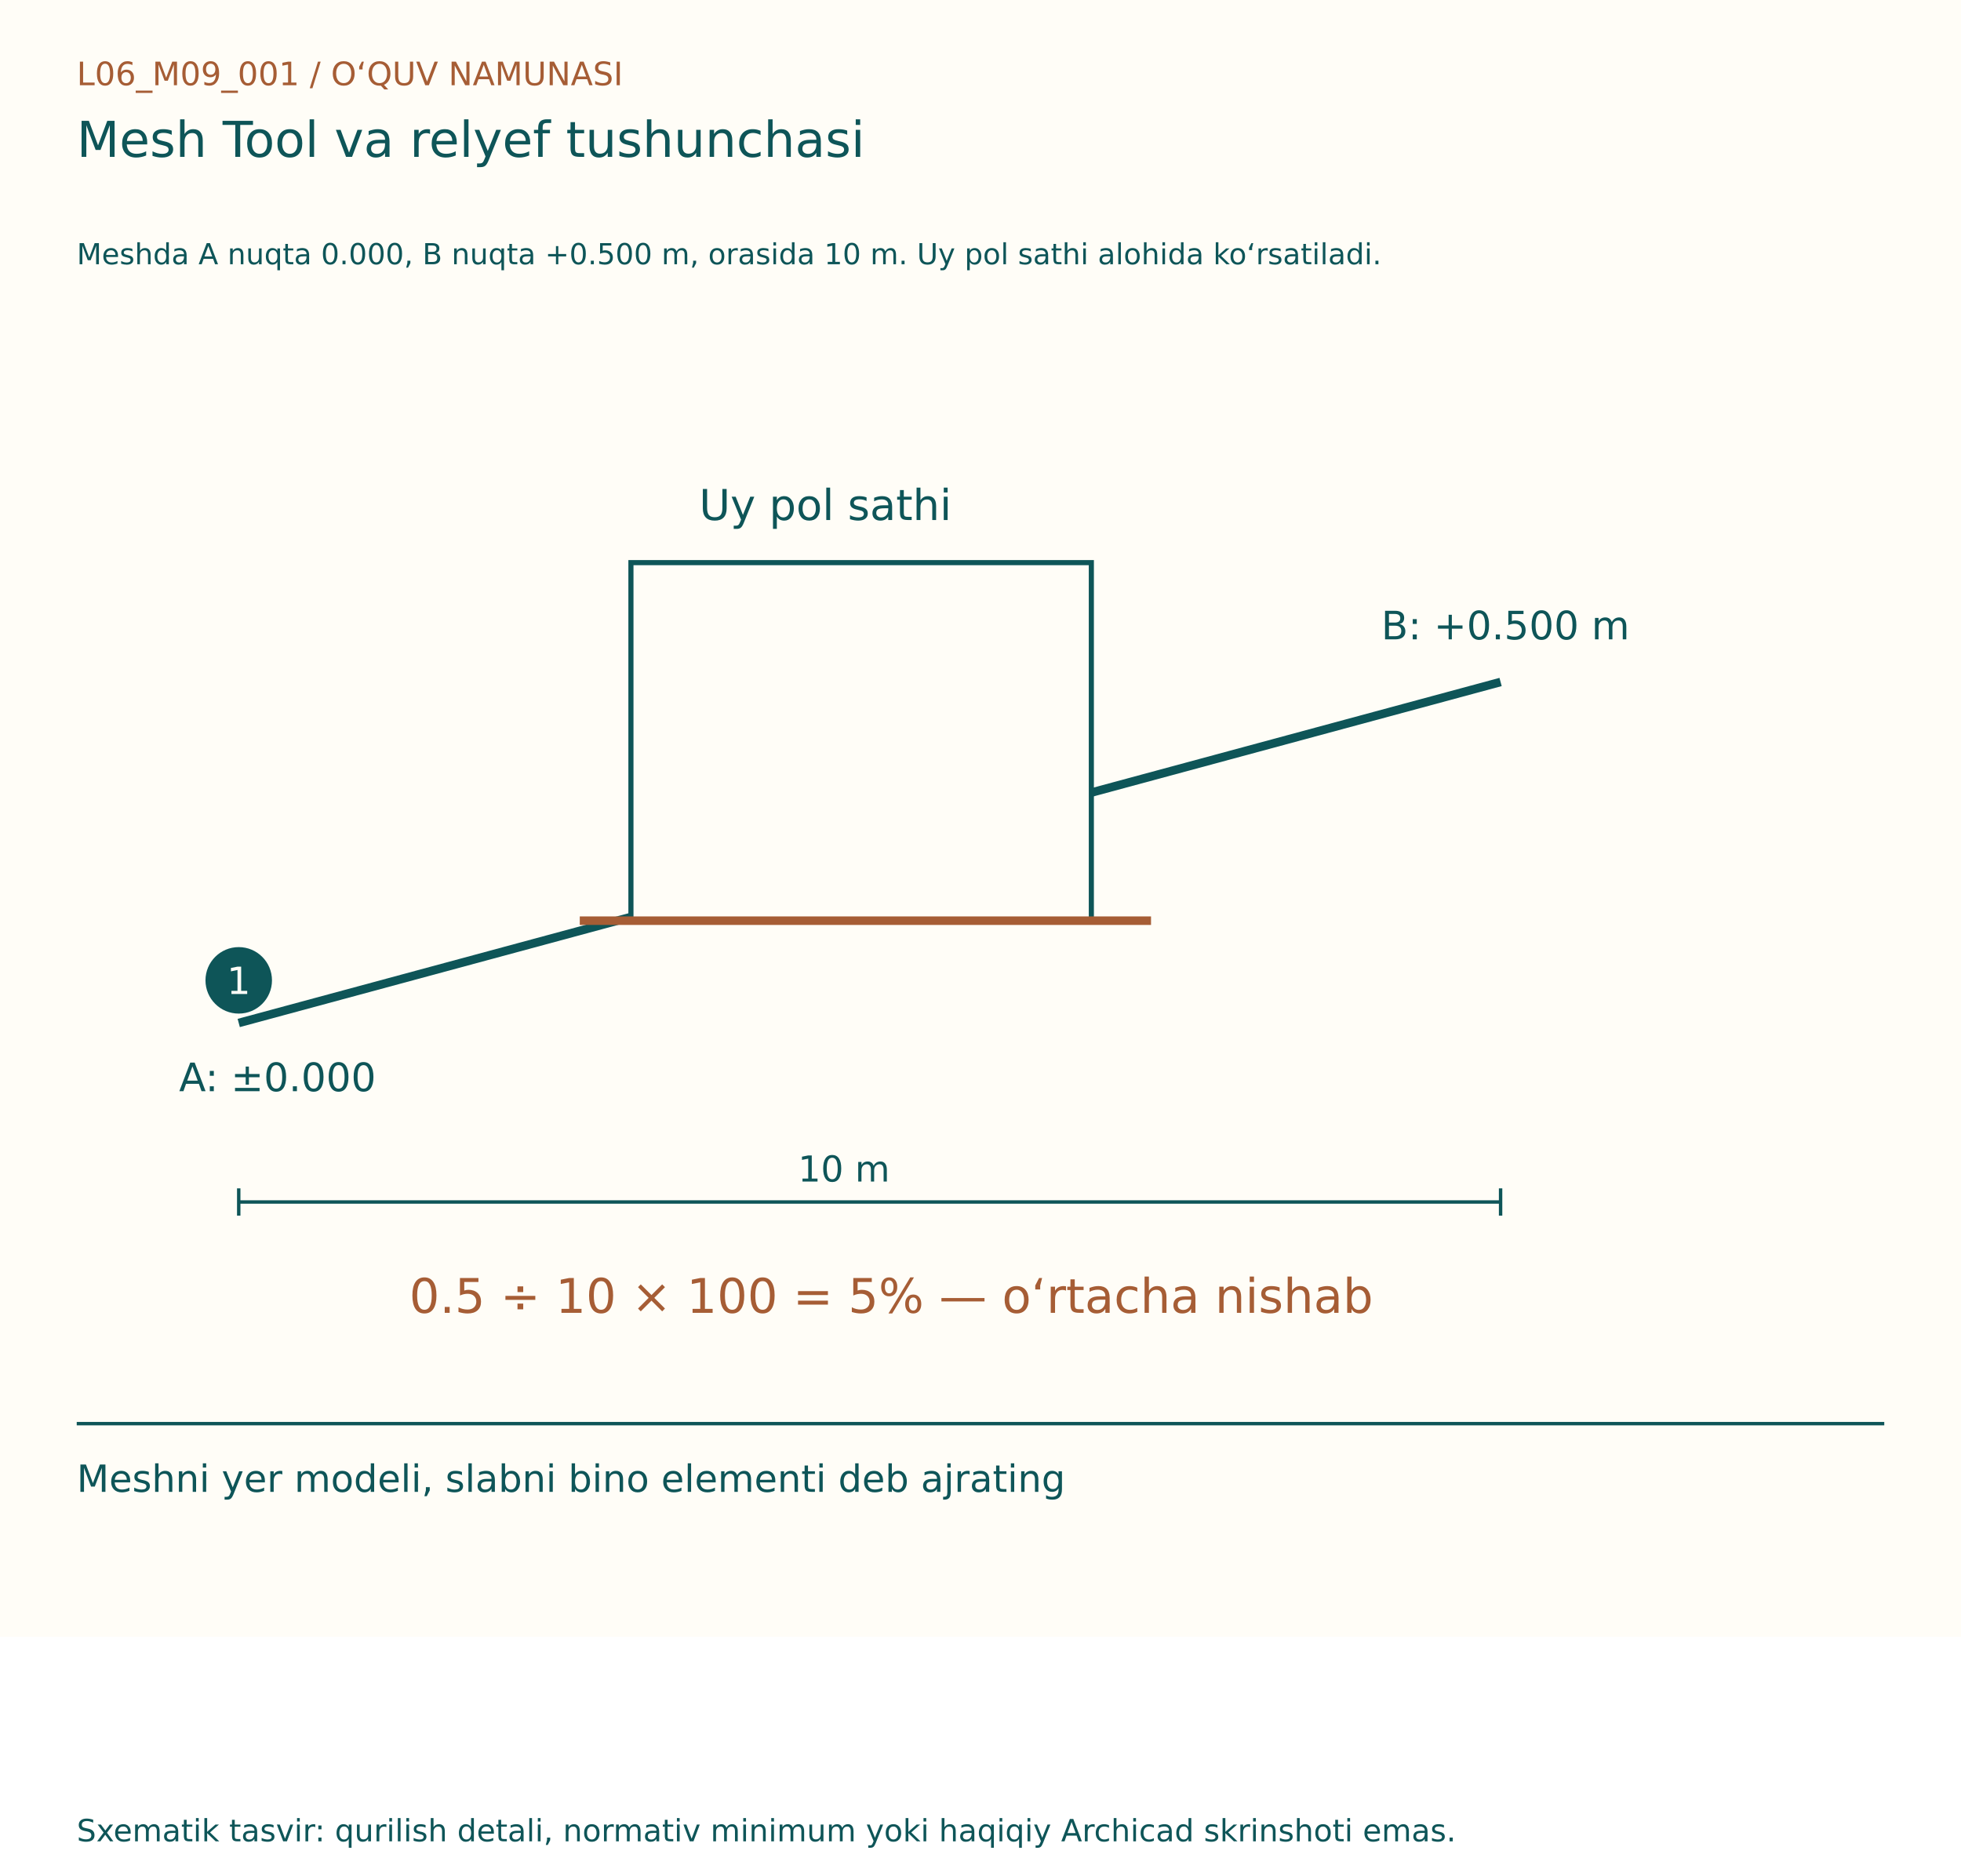
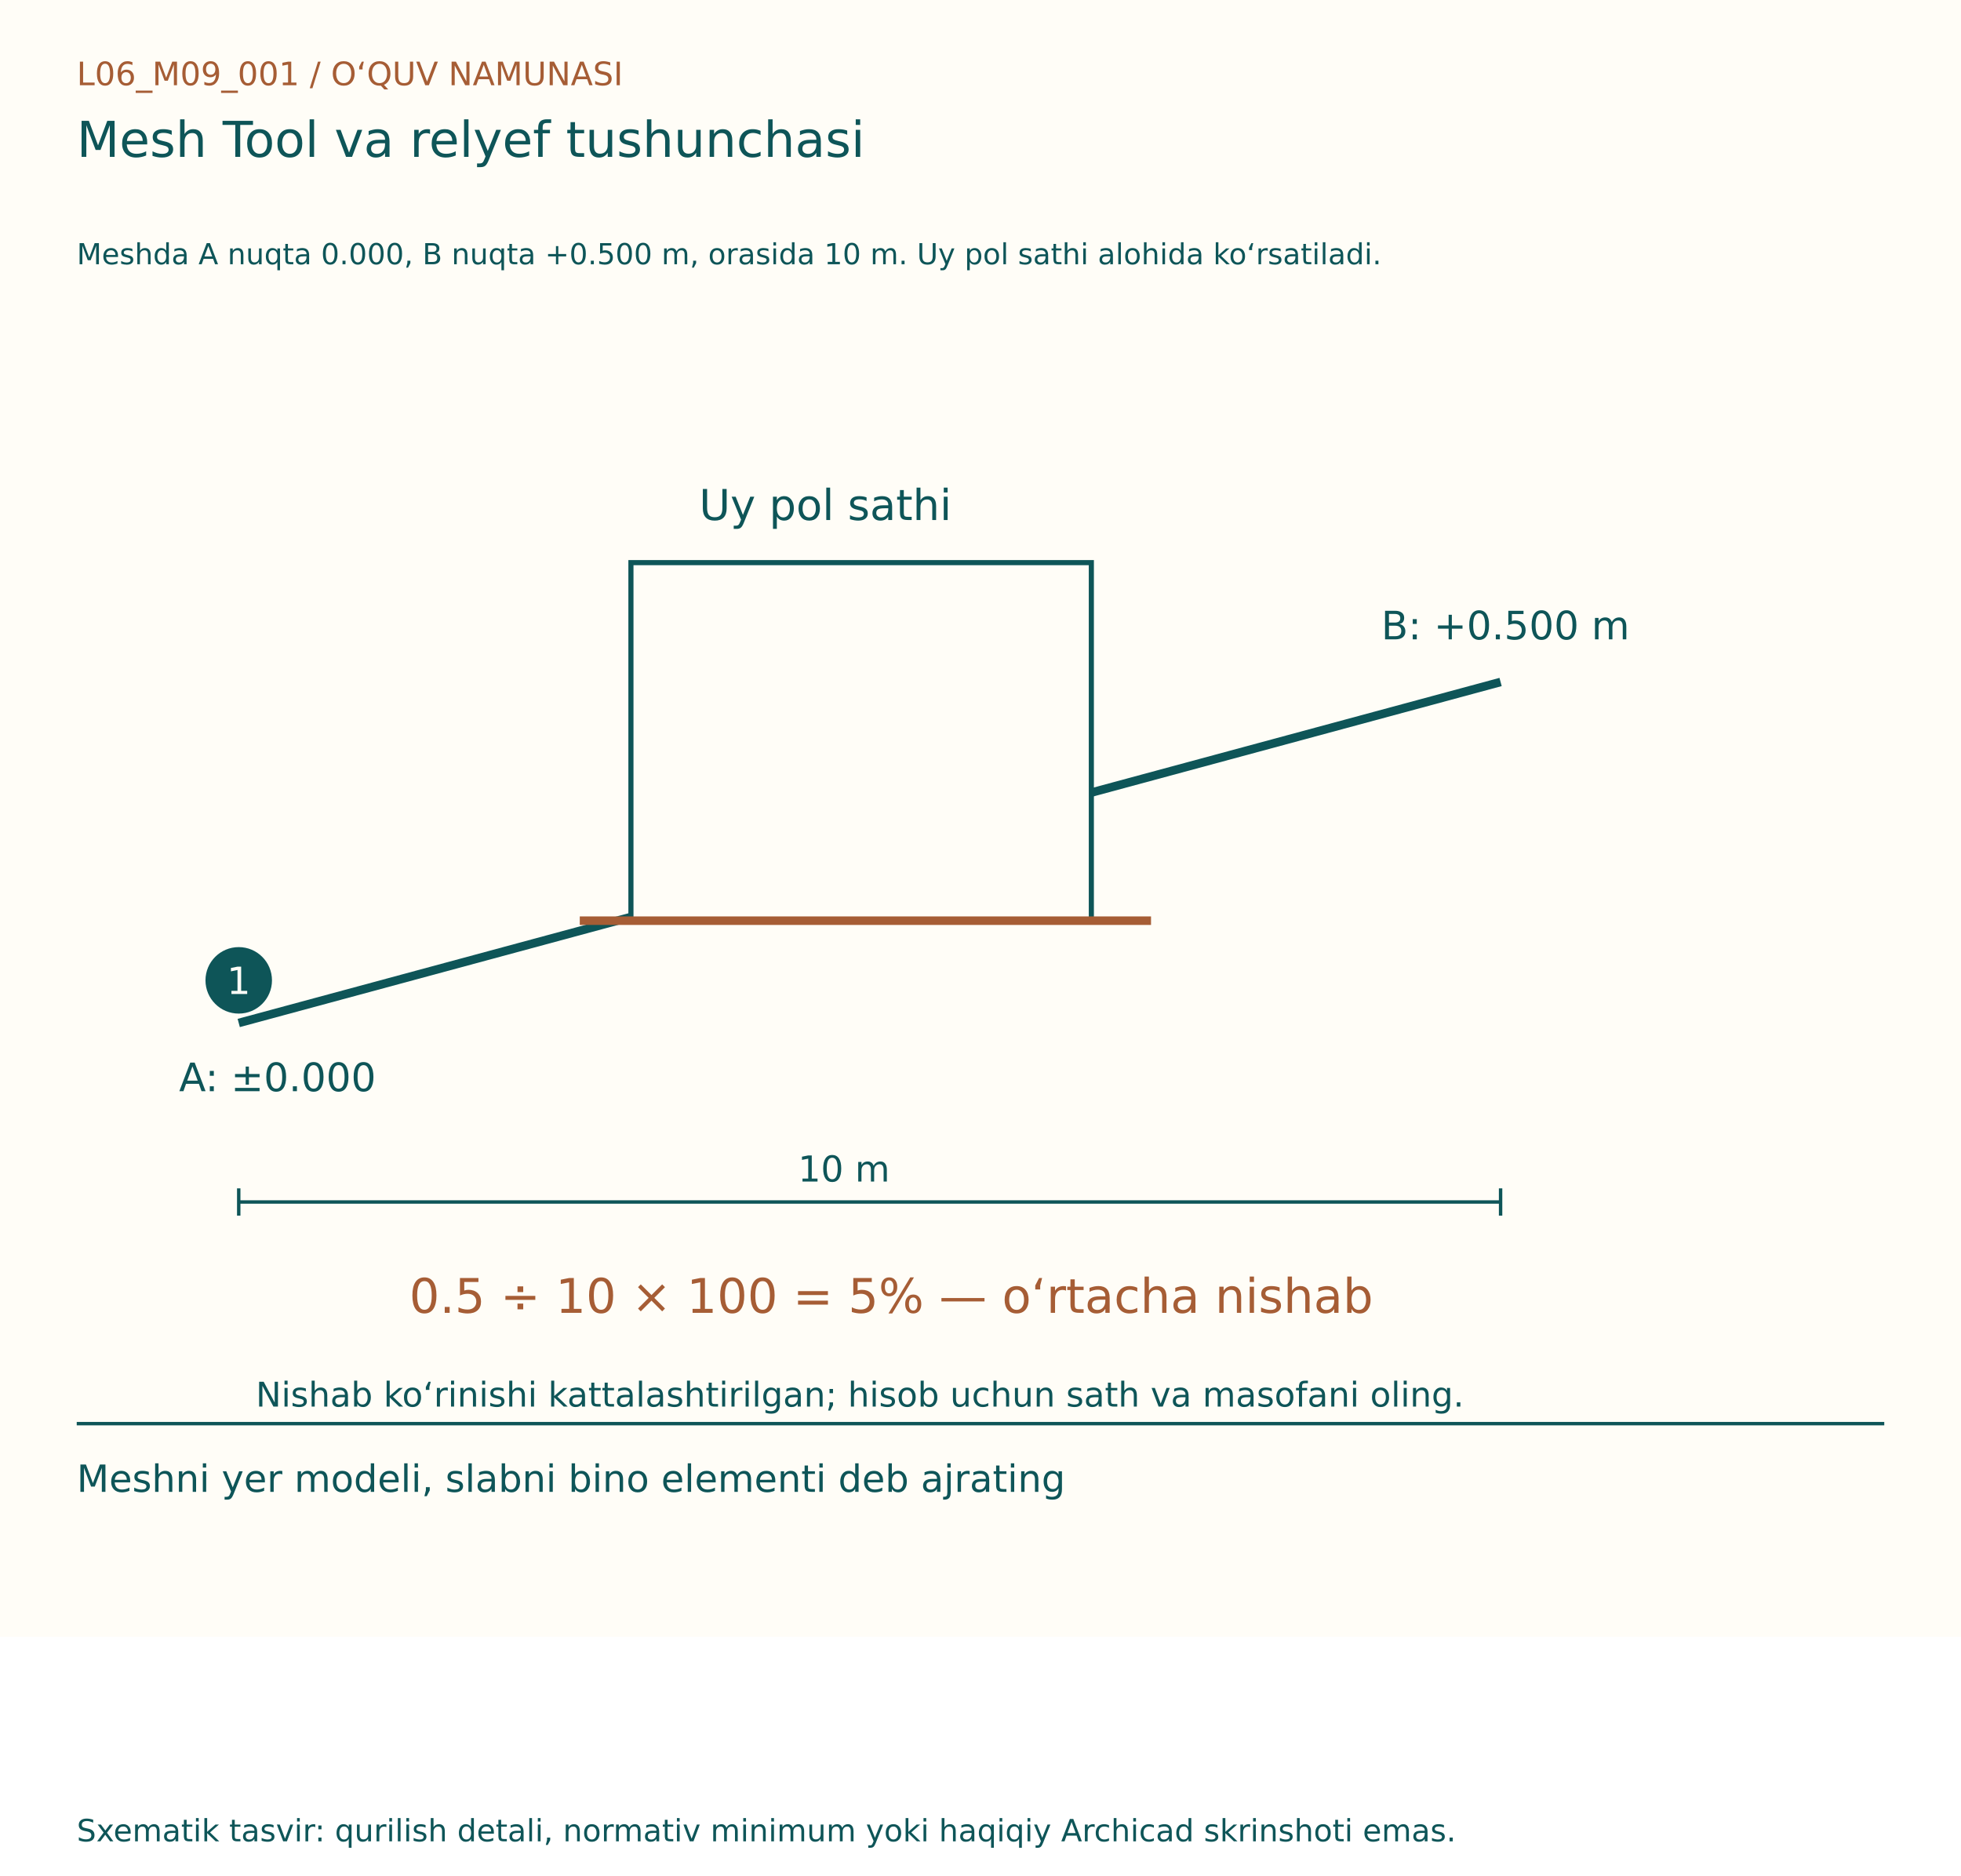
<svg xmlns="http://www.w3.org/2000/svg" width="1150" height="1100" viewBox="0 0 1150 1100">
  <rect width="1150" height="960" fill="#FFFDF7" />
  <g font-family="DejaVu Sans, Segoe UI, sans-serif">
    <text x="45" y="50" font-size="19" fill="#A65D35">L06_M09_001  /  O‘QUV NAMUNASI</text>
    <text x="45" y="92" font-size="29" fill="#0E5558">Mesh Tool va relyef tushunchasi</text>
    <text x="45" y="155" font-size="17" fill="#0E5558">Meshda A nuqta 0.000, B nuqta +0.500 m, orasida 10 m. Uy pol sathi alohida ko‘rsatiladi.</text>
    <g transform="translate(0,80)">
      <line x1="140" y1="520" x2="880" y2="320" stroke="#0E5558" stroke-width="5" />
      <text x="105" y="560" font-size="23" fill="#0E5558">A: ±0.000</text>
      <text x="810" y="295" font-size="23" fill="#0E5558">B: +0.500 m</text>
      <rect x="370" y="250" width="270" height="210" fill="#FFFDF7" stroke="#0E5558" stroke-width="3" />
      <line x1="340" y1="460" x2="675" y2="460" stroke="#A65D35" stroke-width="5" />
      <text x="410" y="225" font-size="25" fill="#0E5558">Uy pol sathi</text>
      <line x1="140" y1="625" x2="880" y2="625" stroke="#0E5558" stroke-width="2" />
      <line x1="140" y1="617" x2="140" y2="633" stroke="#0E5558" stroke-width="2" />
      <line x1="880" y1="617" x2="880" y2="633" stroke="#0E5558" stroke-width="2" />
      <text x="468.0" y="613" font-size="21" fill="#0E5558">10 m</text>
      <text x="240" y="690" font-size="28" fill="#A65D35">0.5 ÷ 10 × 100 = 5% — o‘rtacha nishab</text>
      <circle cx="140" cy="495" r="18" fill="#0E5558" stroke="#0E5558" stroke-width="3" />
      <text x="133" y="503" font-size="22" fill="#FFFDF7">1</text>
+       <text x="150" y="745" font-size="20" fill="#0E5558">Nishab ko‘rinishi kattalashtirilgan; hisob uchun sath va masofani oling.</text>
    </g>
    <line x1="45" y1="835" x2="1105" y2="835" stroke="#0E5558" stroke-width="2" />
    <text x="45" y="875" font-size="22" fill="#0E5558">Meshni yer modeli, slabni bino elementi deb ajrating</text>
    <text x="45" y="1080" font-size="18" fill="#0E5558">Sxematik tasvir: qurilish detali, normativ minimum yoki haqiqiy Archicad skrinshoti emas.</text>
  </g>
</svg>
